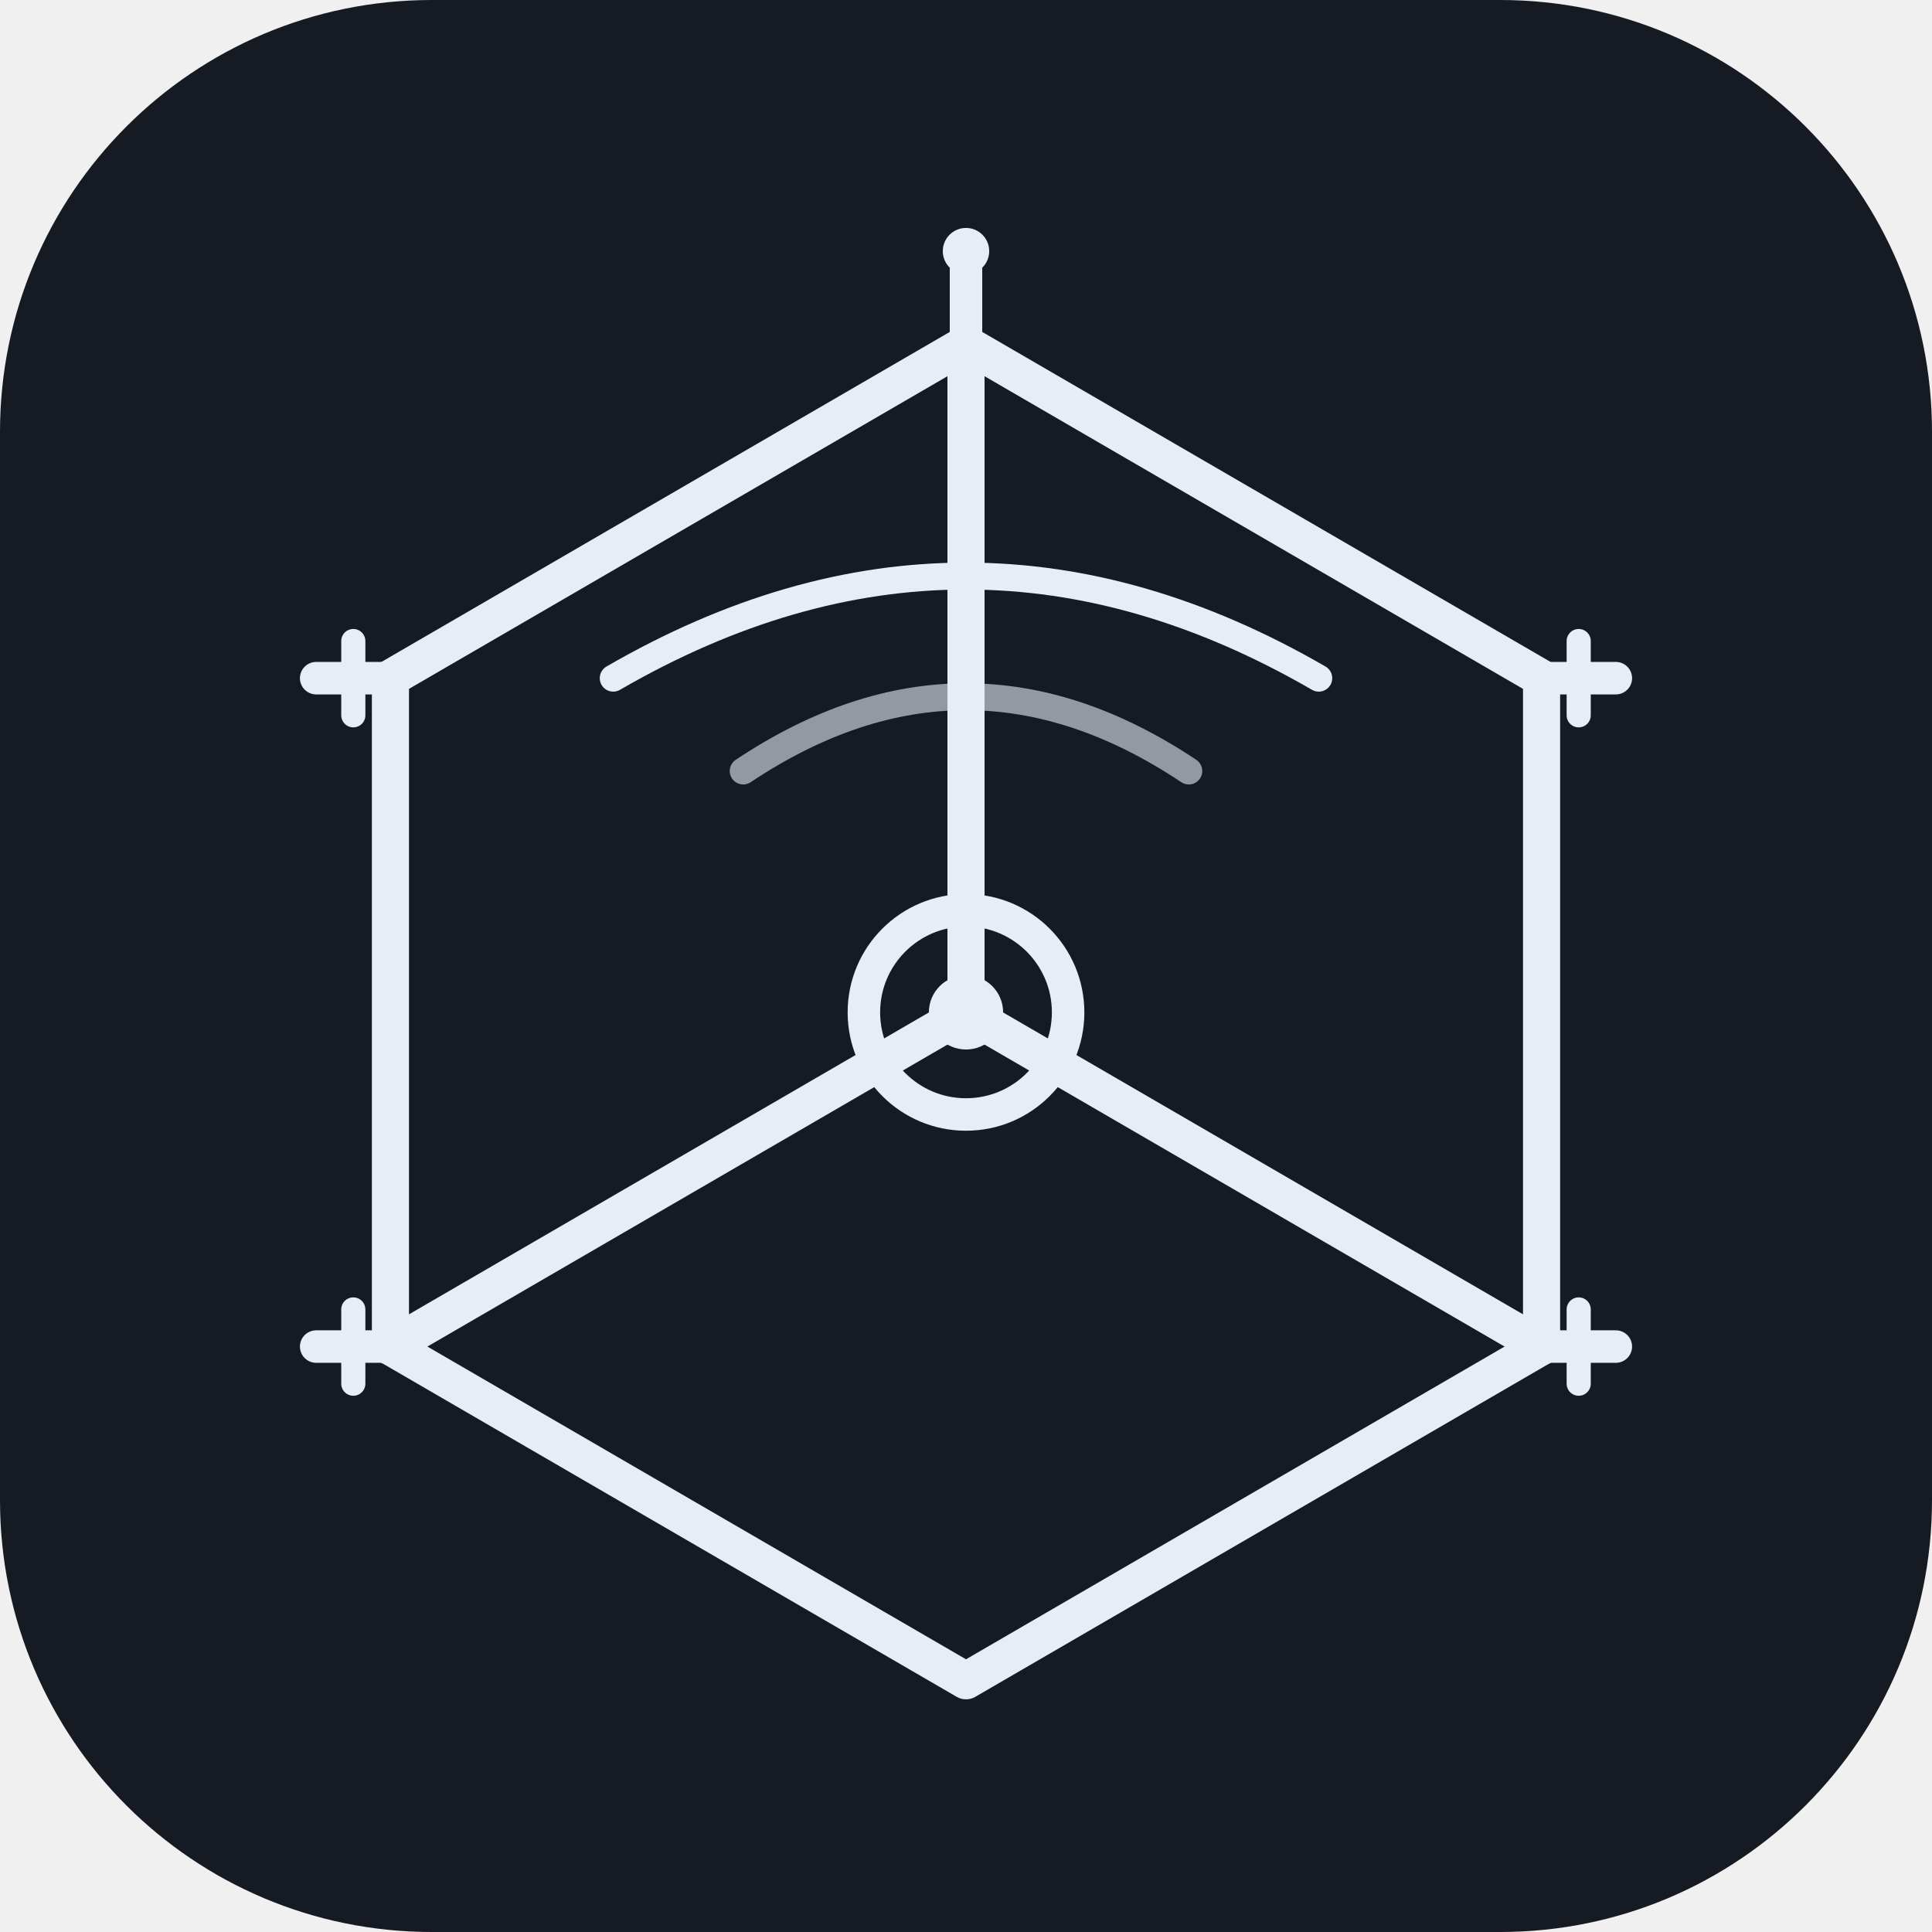
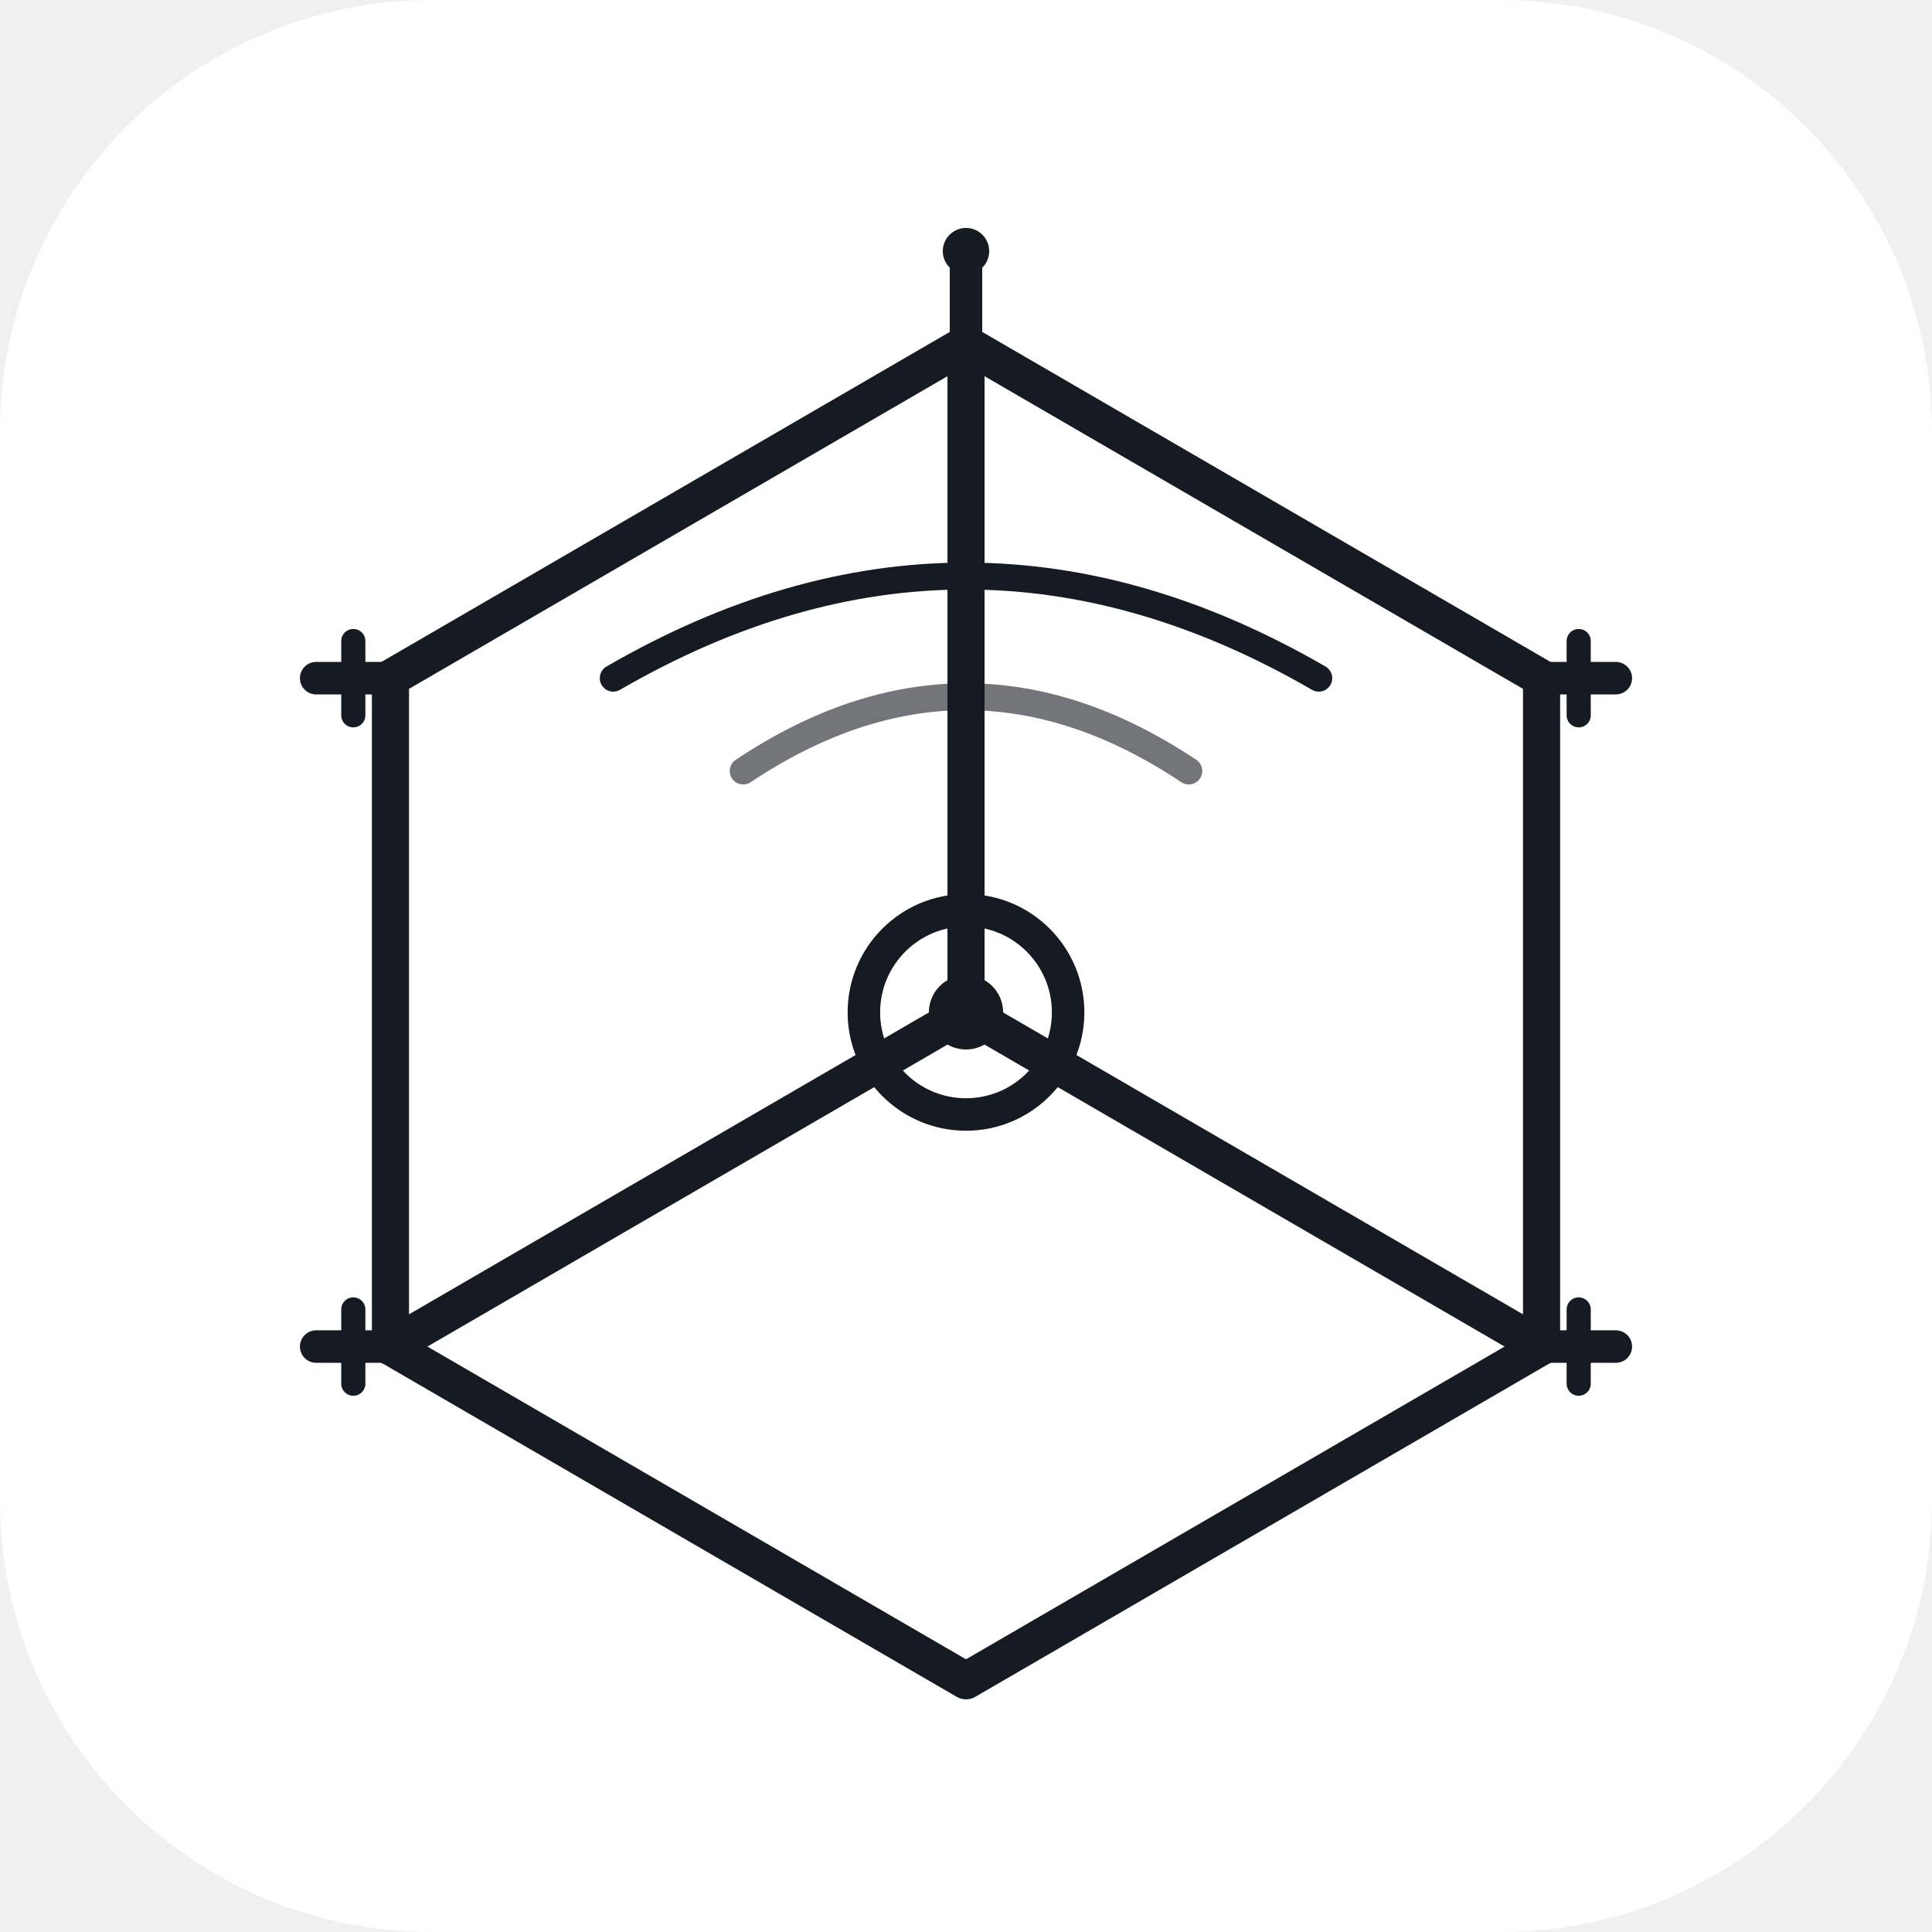
<svg xmlns="http://www.w3.org/2000/svg" viewBox="0 0 200 200" width="200" height="200" fill="none" stroke="currentColor" stroke-linecap="round" stroke-linejoin="round">
-   <path fill="#161a22" stroke="none" d="M 44.7 0 H 155.3 A 44.7 44.7 0 0 1 200.0 44.7 V 155.3 A 44.7 44.7 0 0 1 155.3 200.0 H 44.7 A 44.7 44.7 0 0 1 0 155.3 V 44.7 A 44.7 44.7 0 0 1 44.7 0 Z" />
-   <g transform="matrix(0.961 0 0 0.961 3.90 8.70)" color="#e7ecf5">
+   <path fill="#ffffff" stroke="none" d="M 44.7 0 H 155.3 A 44.7 44.7 0 0 1 200.0 44.7 V 155.3 A 44.7 44.7 0 0 1 155.3 200.0 H 44.7 A 44.7 44.7 0 0 1 0 155.3 V 44.7 A 44.7 44.7 0 0 1 44.7 0 Z" />
+   <g transform="matrix(0.961 0 0 0.961 3.90 8.70)" color="#161a22">
    <g id="isometric-triad-nexus" stroke-width="4.0" stroke-linecap="round" stroke-linejoin="round">
      <polygon points="100,28 162,64 162,136 100,172 38,136 38,64" stroke-width="4.0" fill="none" />
      <line x1="100" y1="100" x2="100" y2="28" stroke-width="4.0" />
      <line x1="100" y1="100" x2="38" y2="136" stroke-width="4.0" />
      <line x1="100" y1="100" x2="162" y2="136" stroke-width="4.0" />
      <circle cx="100" cy="100" r="11" stroke-width="3.5" fill="none" />
      <circle cx="100" cy="100" r="4" fill="currentColor" stroke="none" />
      <path d="M 62,64 Q 100,42 138,64" stroke-width="2.9" fill="none" />
      <path d="M 76,74 Q 100,58 124,74" stroke-width="2.9" fill="none" stroke-opacity="0.6" />
      <line x1="100" y1="20" x2="100" y2="28" stroke-width="3.5" />
      <circle cx="100" cy="18" r="2.5" fill="currentColor" stroke="none" />
      <line x1="30" y1="64" x2="38" y2="64" stroke-width="3.5" />
      <line x1="34" y1="60" x2="34" y2="68" stroke-width="2.6" />
      <line x1="30" y1="136" x2="38" y2="136" stroke-width="3.5" />
      <line x1="34" y1="132" x2="34" y2="140" stroke-width="2.6" />
      <line x1="162" y1="64" x2="170" y2="64" stroke-width="3.5" />
      <line x1="166" y1="60" x2="166" y2="68" stroke-width="2.6" />
      <line x1="162" y1="136" x2="170" y2="136" stroke-width="3.5" />
      <line x1="166" y1="132" x2="166" y2="140" stroke-width="2.6" />
    </g>
  </g>
</svg>
